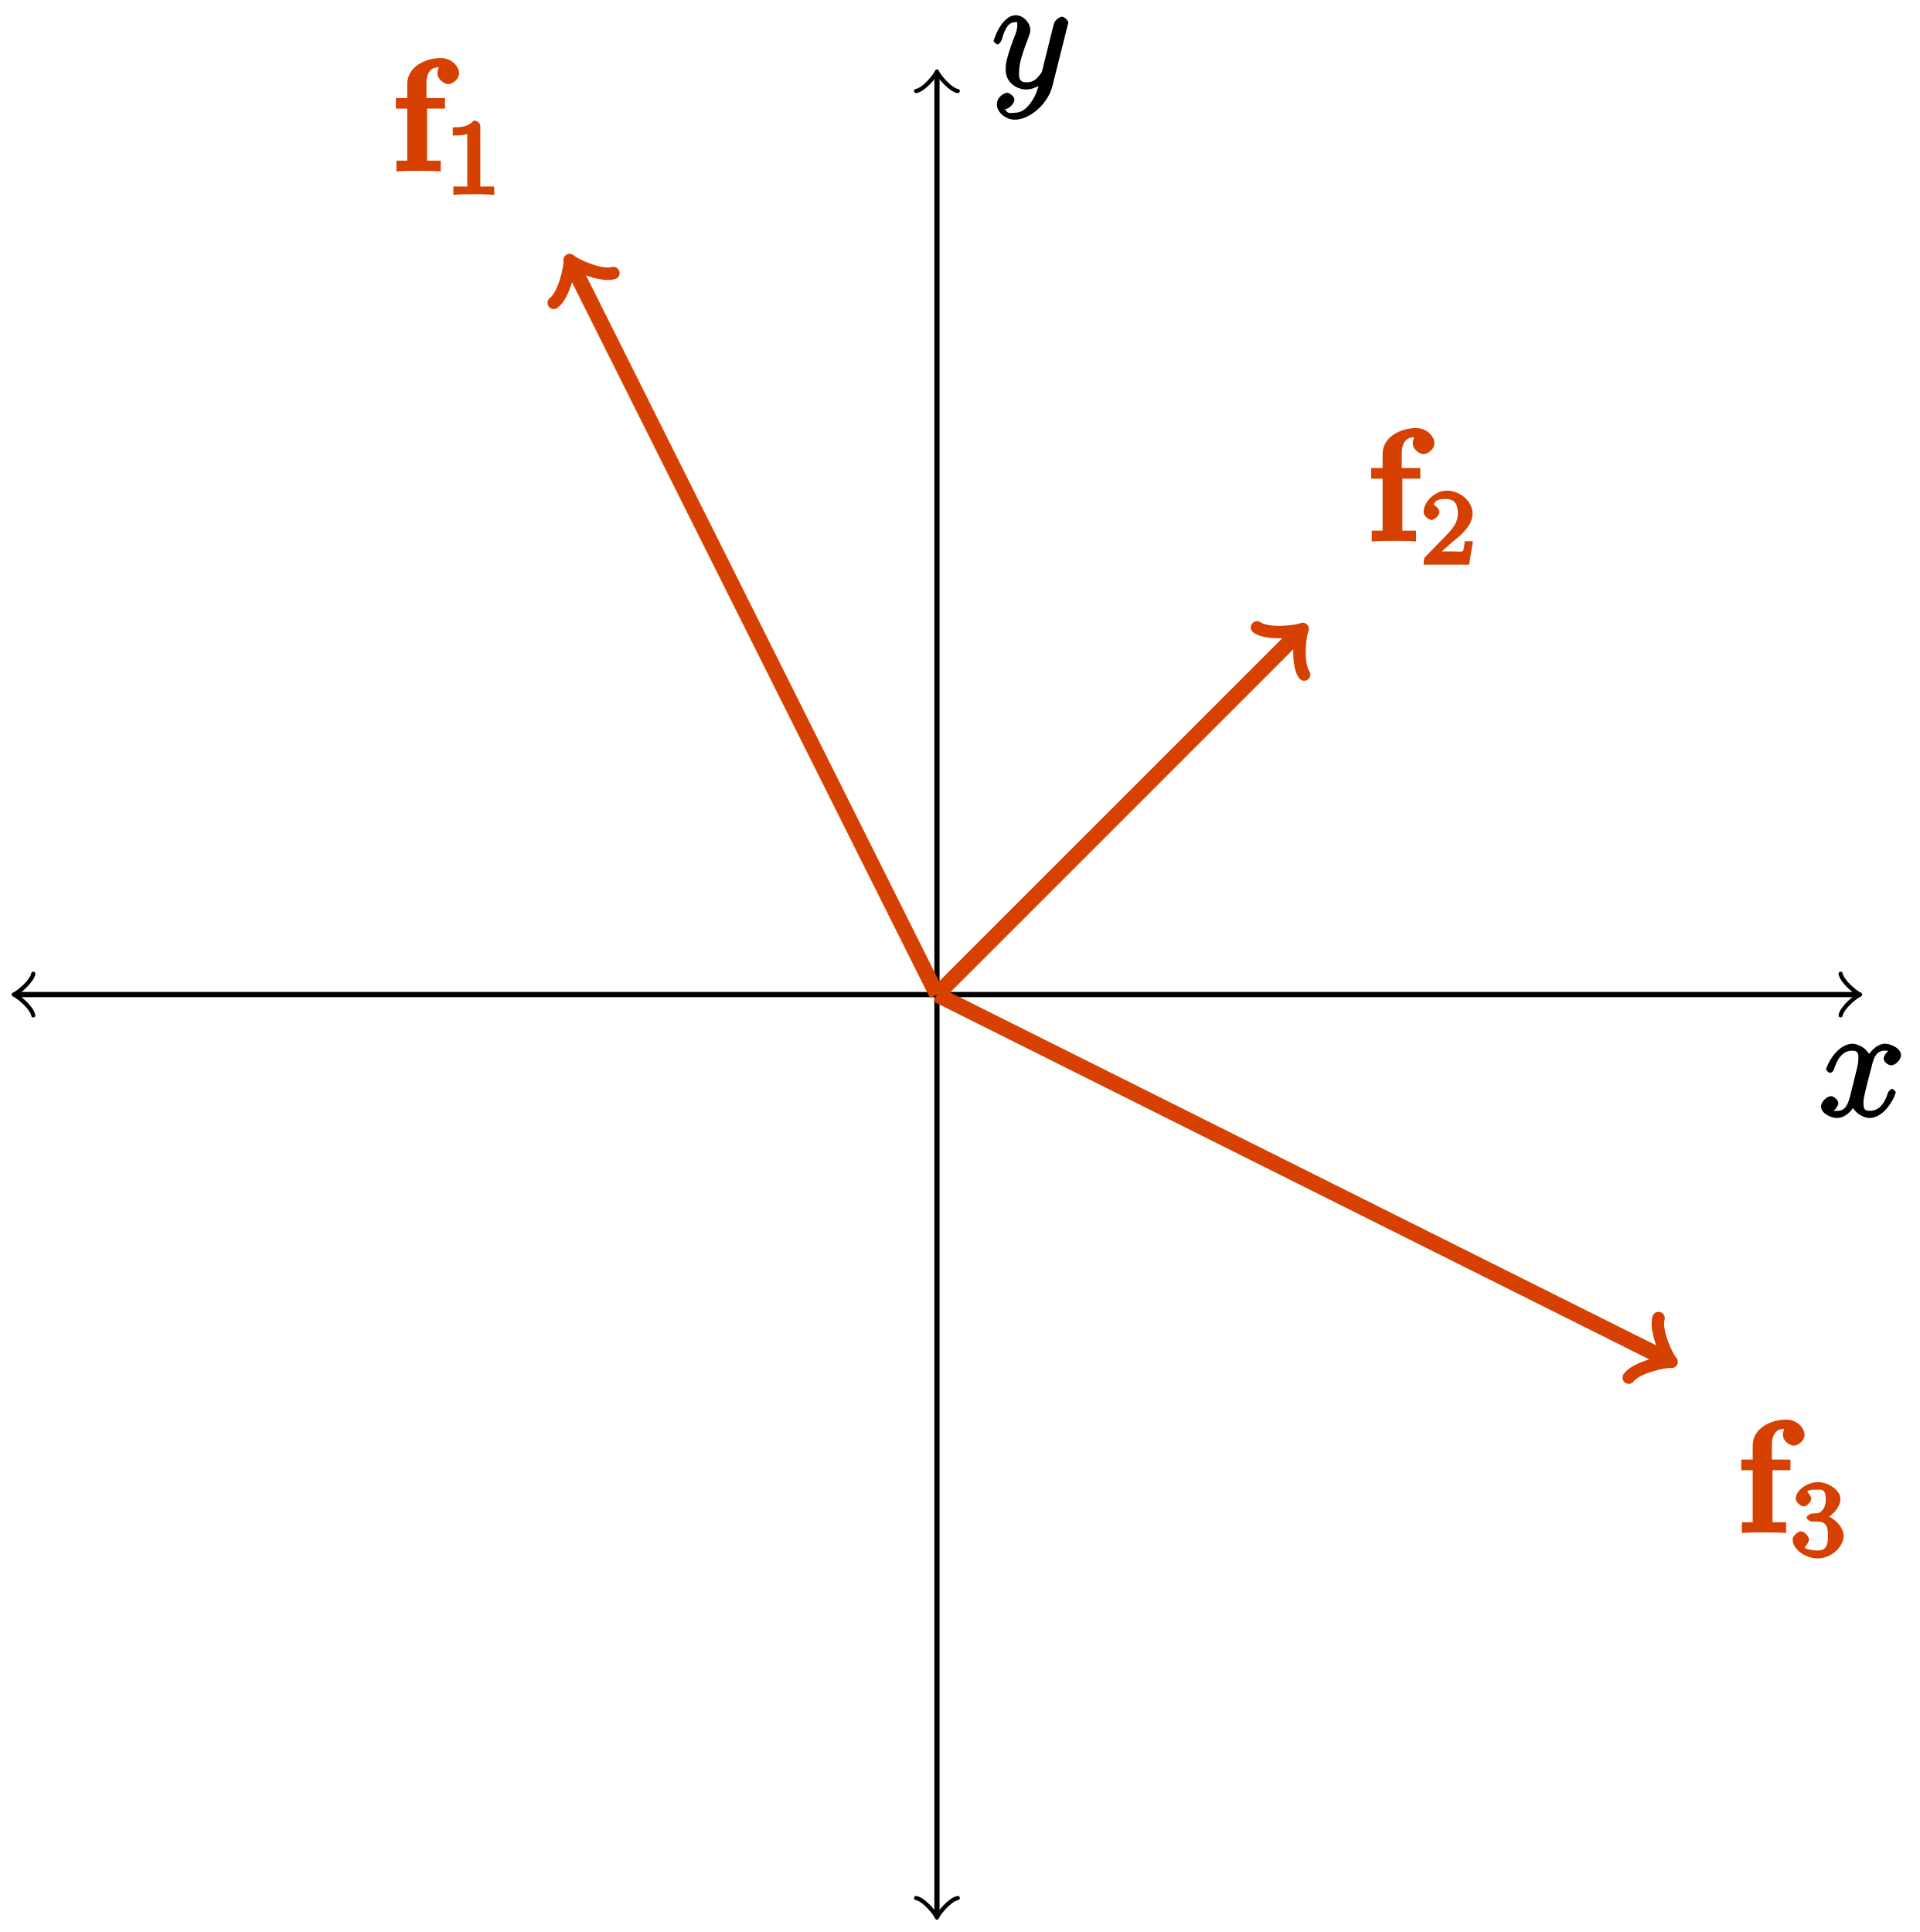
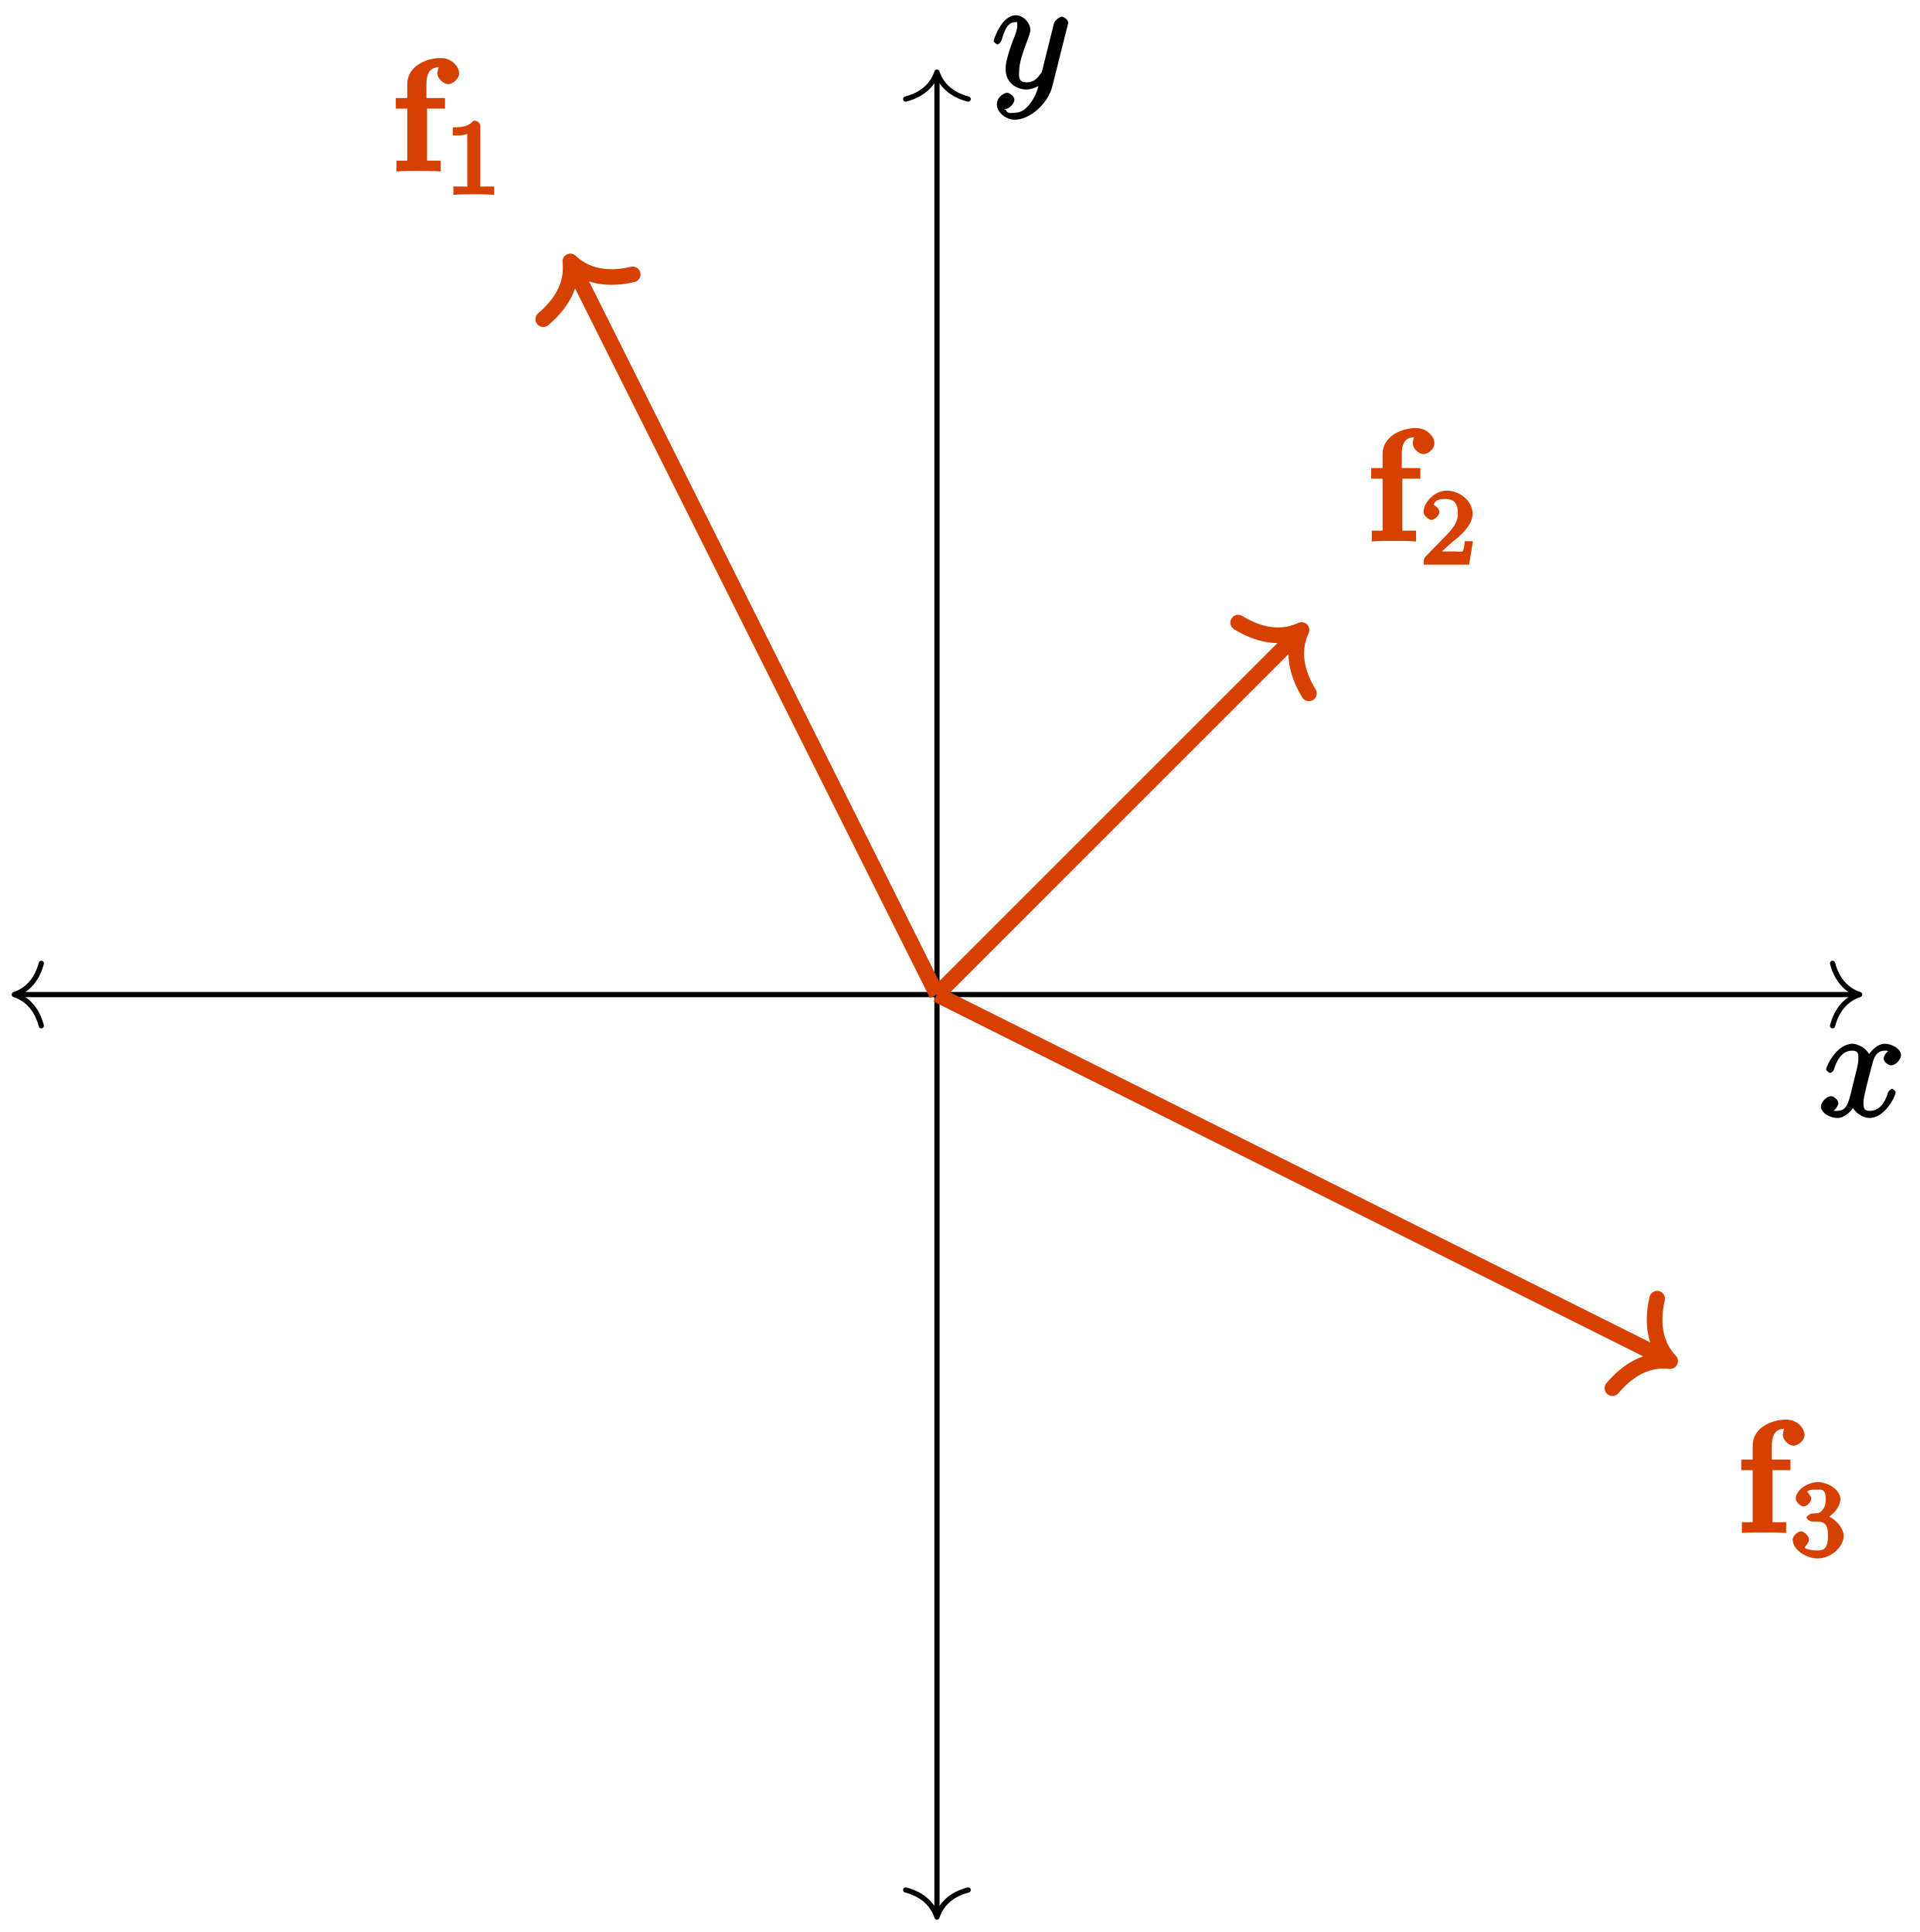
<svg xmlns="http://www.w3.org/2000/svg" xmlns:xlink="http://www.w3.org/1999/xlink" width="147pt" height="148pt" viewBox="0 0 147 148" version="1.1">
  <defs>
    <g>
      <symbol overflow="visible" id="glyph0-0">
        <path style="stroke:none;" d="" />
      </symbol>
      <symbol overflow="visible" id="glyph0-1">
        <path style="stroke:none;" d="M 5.672 -5.172 C 5.281 -5.109 4.969 -4.656 4.969 -4.438 C 4.969 -4.141 5.359 -3.906 5.531 -3.906 C 5.891 -3.906 6.297 -4.359 6.297 -4.688 C 6.297 -5.188 5.562 -5.562 5.062 -5.562 C 4.344 -5.562 3.766 -4.703 3.656 -4.469 L 3.984 -4.469 C 3.703 -5.359 2.812 -5.562 2.594 -5.562 C 1.375 -5.562 0.562 -3.844 0.562 -3.578 C 0.562 -3.531 0.781 -3.328 0.859 -3.328 C 0.953 -3.328 1.094 -3.438 1.156 -3.578 C 1.562 -4.922 2.219 -5.031 2.562 -5.031 C 3.094 -5.031 3.031 -4.672 3.031 -4.391 C 3.031 -4.125 2.969 -3.844 2.828 -3.281 L 2.422 -1.641 C 2.234 -0.922 2.062 -0.422 1.422 -0.422 C 1.359 -0.422 1.172 -0.375 0.922 -0.531 L 0.812 -0.281 C 1.25 -0.359 1.5 -0.859 1.5 -1 C 1.5 -1.25 1.156 -1.547 0.938 -1.547 C 0.641 -1.547 0.172 -1.141 0.172 -0.75 C 0.172 -0.25 0.891 0.125 1.406 0.125 C 1.984 0.125 2.5 -0.375 2.75 -0.859 L 2.469 -0.969 C 2.672 -0.266 3.438 0.125 3.875 0.125 C 5.094 0.125 5.891 -1.594 5.891 -1.859 C 5.891 -1.906 5.688 -2.109 5.625 -2.109 C 5.516 -2.109 5.328 -1.906 5.297 -1.812 C 4.969 -0.75 4.453 -0.422 3.906 -0.422 C 3.484 -0.422 3.422 -0.578 3.422 -1.062 C 3.422 -1.328 3.469 -1.516 3.656 -2.312 L 4.078 -3.938 C 4.25 -4.656 4.5 -5.031 5.062 -5.031 C 5.078 -5.031 5.297 -5.062 5.547 -4.906 Z M 5.672 -5.172 " />
      </symbol>
      <symbol overflow="visible" id="glyph0-2">
        <path style="stroke:none;" d="M 3.031 1.094 C 2.703 1.547 2.359 1.906 1.766 1.906 C 1.625 1.906 1.203 2.031 1.109 1.703 C 0.906 1.641 0.969 1.641 0.984 1.641 C 1.344 1.641 1.75 1.188 1.75 0.906 C 1.75 0.641 1.359 0.375 1.188 0.375 C 0.984 0.375 0.406 0.688 0.406 1.266 C 0.406 1.875 1.094 2.438 1.766 2.438 C 2.969 2.438 4.328 1.188 4.656 -0.125 L 5.828 -4.797 C 5.844 -4.859 5.875 -4.922 5.875 -5 C 5.875 -5.172 5.562 -5.453 5.391 -5.453 C 5.281 -5.453 4.859 -5.25 4.766 -4.891 L 3.891 -1.375 C 3.828 -1.156 3.875 -1.25 3.781 -1.109 C 3.531 -0.781 3.266 -0.422 2.688 -0.422 C 2.016 -0.422 2.109 -0.922 2.109 -1.25 C 2.109 -1.922 2.438 -2.844 2.766 -3.703 C 2.891 -4.047 2.969 -4.219 2.969 -4.453 C 2.969 -4.953 2.453 -5.562 1.859 -5.562 C 0.766 -5.562 0.156 -3.688 0.156 -3.578 C 0.156 -3.531 0.375 -3.328 0.453 -3.328 C 0.562 -3.328 0.734 -3.531 0.781 -3.688 C 1.062 -4.703 1.359 -5.031 1.828 -5.031 C 1.938 -5.031 1.969 -5.172 1.969 -4.781 C 1.969 -4.469 1.844 -4.125 1.656 -3.672 C 1.078 -2.109 1.078 -1.703 1.078 -1.422 C 1.078 -0.281 2.062 0.125 2.656 0.125 C 3 0.125 3.531 -0.031 3.844 -0.344 L 3.688 -0.516 C 3.516 0.141 3.438 0.5 3.031 1.094 Z M 3.031 1.094 " />
      </symbol>
      <symbol overflow="visible" id="glyph1-0">
        <path style="stroke:none;" d="" />
      </symbol>
      <symbol overflow="visible" id="glyph1-1">
        <path style="stroke:none;" d="M 2.594 -4.797 L 4.094 -4.797 L 4.094 -5.609 L 2.672 -5.609 L 2.672 -6.688 C 2.672 -7.922 3.328 -7.969 3.719 -7.969 C 3.844 -7.969 3.875 -7.953 3.625 -8.031 C 3.656 -8.062 3.516 -7.75 3.516 -7.5 C 3.516 -7.031 4.047 -6.672 4.344 -6.672 C 4.609 -6.672 5.172 -7 5.172 -7.516 C 5.172 -8.016 4.609 -8.672 3.766 -8.672 C 2.672 -8.672 1.203 -8.062 1.203 -6.672 L 1.203 -5.609 L 0.328 -5.609 L 0.328 -4.797 L 1.203 -4.797 L 1.203 -0.812 L 0.375 -0.812 L 0.375 0.016 C 0.797 -0.031 1.703 -0.031 2.031 -0.031 C 2.375 -0.031 3.344 -0.031 3.766 0.016 L 3.766 -0.812 L 2.719 -0.812 L 2.719 -4.797 Z M 2.594 -4.797 " />
      </symbol>
      <symbol overflow="visible" id="glyph2-0">
        <path style="stroke:none;" d="" />
      </symbol>
      <symbol overflow="visible" id="glyph2-1">
        <path style="stroke:none;" d="M 2.688 -5.266 C 2.688 -5.469 2.484 -5.672 2.188 -5.672 C 1.812 -5.297 1.516 -5.156 0.578 -5.156 L 0.578 -4.531 C 0.984 -4.531 1.406 -4.531 1.688 -4.656 L 1.688 -0.844 C 1.688 -0.547 1.844 -0.625 1.094 -0.625 L 0.625 -0.625 L 0.625 0.016 C 1.141 -0.031 1.828 -0.031 2.188 -0.031 C 2.547 -0.031 3.234 -0.031 3.75 0.016 L 3.75 -0.625 L 3.281 -0.625 C 2.531 -0.625 2.688 -0.547 2.688 -0.844 Z M 2.688 -5.266 " />
      </symbol>
      <symbol overflow="visible" id="glyph2-2">
        <path style="stroke:none;" d="M 2.375 -1.688 C 2.5 -1.797 2.844 -2.062 2.969 -2.172 C 3.453 -2.625 3.984 -3.203 3.984 -3.922 C 3.984 -4.875 3 -5.672 2.016 -5.672 C 1.047 -5.672 0.234 -4.75 0.234 -4.047 C 0.234 -3.656 0.734 -3.422 0.844 -3.422 C 1.016 -3.422 1.438 -3.719 1.438 -4.031 C 1.438 -4.438 0.859 -4.625 1.016 -4.625 C 1.172 -5.016 1.531 -5.031 1.922 -5.031 C 2.656 -5.031 2.859 -4.594 2.859 -3.922 C 2.859 -3.094 2.328 -2.609 1.391 -1.656 L 0.375 -0.609 C 0.281 -0.531 0.234 -0.375 0.234 0 L 3.719 0 L 4.016 -1.797 L 3.391 -1.797 C 3.344 -1.453 3.328 -1.172 3.234 -1.031 C 3.188 -0.969 2.719 -1.016 2.594 -1.016 L 1.172 -1.016 L 1.297 -0.703 Z M 2.375 -1.688 " />
      </symbol>
      <symbol overflow="visible" id="glyph2-3">
        <path style="stroke:none;" d="M 2.016 -2.656 C 2.641 -2.656 2.859 -2.375 2.859 -1.547 C 2.859 -0.547 2.484 -0.438 2.062 -0.438 C 1.625 -0.438 1.141 -0.547 1.078 -0.656 C 1.031 -0.656 1.406 -1.016 1.406 -1.281 C 1.406 -1.531 1.047 -1.906 0.781 -1.906 C 0.578 -1.906 0.156 -1.578 0.156 -1.266 C 0.156 -0.516 1.156 0.172 2.078 0.172 C 3.125 0.172 4.062 -0.75 4.062 -1.547 C 4.062 -2.203 3.344 -3 2.531 -3.172 L 2.531 -2.812 C 3.156 -3.031 3.812 -3.75 3.812 -4.391 C 3.812 -5.031 2.922 -5.672 2.094 -5.672 C 1.234 -5.672 0.391 -5.016 0.391 -4.422 C 0.391 -4.125 0.781 -3.812 1 -3.812 C 1.25 -3.812 1.578 -4.172 1.578 -4.406 C 1.578 -4.688 1.141 -4.984 1.328 -4.984 C 1.438 -5.125 1.922 -5.094 2.062 -5.094 C 2.266 -5.094 2.688 -5.219 2.688 -4.391 C 2.688 -3.828 2.516 -3.625 2.406 -3.5 C 2.156 -3.25 2.109 -3.297 1.625 -3.266 C 1.469 -3.25 1.219 -3.062 1.219 -2.953 C 1.219 -2.844 1.484 -2.656 1.625 -2.656 Z M 2.016 -2.656 " />
      </symbol>
    </g>
  </defs>
  <g id="surface1">
-     <path style="fill:none;stroke-width:0.399;stroke-linecap:butt;stroke-linejoin:miter;stroke:rgb(0%,0%,0%);stroke-opacity:1;stroke-miterlimit:10;" d="M -70.408 -0.001 L 70.408 -0.001 " transform="matrix(1,0,0,-1,71.76,76.187)" />
-     <path style="fill:none;stroke-width:0.319;stroke-linecap:round;stroke-linejoin:round;stroke:rgb(0%,0%,0%);stroke-opacity:1;stroke-miterlimit:10;" d="M -1.196 1.594 C -1.094 0.997 -0 0.098 0.3 0.001 C -0 -0.101 -1.094 -0.996 -1.196 -1.593 " transform="matrix(-1,0,0,1,1.35126,76.187)" />
-     <path style="fill:none;stroke-width:0.319;stroke-linecap:round;stroke-linejoin:round;stroke:rgb(0%,0%,0%);stroke-opacity:1;stroke-miterlimit:10;" d="M -1.196 1.593 C -1.095 0.996 -0.001 0.101 0.3 -0.001 C -0.001 -0.098 -1.095 -0.997 -1.196 -1.594 " transform="matrix(1,0,0,-1,142.1687,76.187)" />
+     <path style="fill:none;stroke-width:0.399;stroke-linecap:butt;stroke-linejoin:miter;stroke:rgb(0%,0%,0%);stroke-opacity:1;stroke-miterlimit:10;" d="M -70.467 -0.001 L 70.467 -0.001 " transform="matrix(1,0,0,-1,71.76,76.187)" />
+     <path style="fill:none;stroke-width:0.399;stroke-linecap:round;stroke-linejoin:round;stroke:rgb(0%,0%,0%);stroke-opacity:1;stroke-miterlimit:10;" d="M -2.072 2.391 C -1.693 0.958 -0.849 0.278 -0.002 0.001 C -0.849 -0.281 -1.693 -0.957 -2.072 -2.39 " transform="matrix(-1,0,0,1,1.09224,76.187)" />
+     <path style="fill:none;stroke-width:0.399;stroke-linecap:round;stroke-linejoin:round;stroke:rgb(0%,0%,0%);stroke-opacity:1;stroke-miterlimit:10;" d="M -2.072 2.39 C -1.693 0.957 -0.85 0.281 0.002 -0.001 C -0.85 -0.278 -1.693 -0.958 -2.072 -2.391 " transform="matrix(1,0,0,-1,142.4278,76.187)" />
    <g style="fill:rgb(0%,0%,0%);fill-opacity:1;">
      <use xlink:href="#glyph0-1" x="139.301" y="85.518" />
    </g>
-     <path style="fill:none;stroke-width:0.399;stroke-linecap:butt;stroke-linejoin:miter;stroke:rgb(0%,0%,0%);stroke-opacity:1;stroke-miterlimit:10;" d="M 0.002 -70.411 L 0.002 70.41 " transform="matrix(1,0,0,-1,71.76,76.187)" />
-     <path style="fill:none;stroke-width:0.319;stroke-linecap:round;stroke-linejoin:round;stroke:rgb(0%,0%,0%);stroke-opacity:1;stroke-miterlimit:10;" d="M -1.197 1.595 C -1.096 0.998 0.002 0.099 0.299 0.002 C 0.002 -0.1 -1.096 -0.994 -1.197 -1.596 " transform="matrix(0,1,1,0,71.76,146.5957)" />
-     <path style="fill:none;stroke-width:0.319;stroke-linecap:round;stroke-linejoin:round;stroke:rgb(0%,0%,0%);stroke-opacity:1;stroke-miterlimit:10;" d="M -1.194 1.596 C -1.097 0.994 0.001 0.1 0.298 -0.002 C 0.001 -0.099 -1.097 -0.998 -1.194 -1.595 " transform="matrix(0,-1,-1,0,71.76,5.77826)" />
+     <path style="fill:none;stroke-width:0.399;stroke-linecap:butt;stroke-linejoin:miter;stroke:rgb(0%,0%,0%);stroke-opacity:1;stroke-miterlimit:10;" d="M 0.002 -70.469 L 0.002 70.468 " transform="matrix(1,0,0,-1,71.76,76.187)" />
+     <path style="fill:none;stroke-width:0.399;stroke-linecap:round;stroke-linejoin:round;stroke:rgb(0%,0%,0%);stroke-opacity:1;stroke-miterlimit:10;" d="M -2.074 2.392 C -1.695 0.955 -0.851 0.279 0.001 0.002 C -0.851 -0.28 -1.695 -0.955 -2.074 -2.393 " transform="matrix(0,1,1,0,71.76,146.8548)" />
+     <path style="fill:none;stroke-width:0.399;stroke-linecap:round;stroke-linejoin:round;stroke:rgb(0%,0%,0%);stroke-opacity:1;stroke-miterlimit:10;" d="M -2.071 2.393 C -1.692 0.955 -0.852 0.28 -0 -0.002 C -0.852 -0.279 -1.692 -0.955 -2.071 -2.392 " transform="matrix(0,-1,-1,0,71.76,5.51924)" />
    <g style="fill:rgb(0%,0%,0%);fill-opacity:1;">
      <use xlink:href="#glyph0-2" x="75.944" y="6.731" />
    </g>
-     <path style="fill:none;stroke-width:1.196;stroke-linecap:butt;stroke-linejoin:miter;stroke:rgb(83.899%,25.099%,0%);stroke-opacity:1;stroke-miterlimit:10;" d="M 0.002 -0.001 L -27.92 55.839 " transform="matrix(1,0,0,-1,71.76,76.187)" />
-     <path style="fill:none;stroke-width:0.956;stroke-linecap:round;stroke-linejoin:round;stroke:rgb(83.899%,25.099%,0%);stroke-opacity:1;stroke-miterlimit:10;" d="M -1.911 2.551 C -1.752 1.594 -0.002 0.159 0.477 -0.001 C -0 -0.16 -1.752 -1.595 -1.911 -2.55 " transform="matrix(-0.4472,-0.89442,-0.89442,0.4472,43.8409,20.34883)" />
-     <g style="fill:rgb(83.922%,25.098%,0%);fill-opacity:1;">
+     <path style="fill:none;stroke-width:1.196;stroke-linecap:butt;stroke-linejoin:miter;stroke:rgb(83.899%,25.099%,0%);stroke-opacity:1;stroke-miterlimit:10;" d="M 0.002 -0.001 L -27.811 55.624 " transform="matrix(1,0,0,-1,71.76,76.187)" />
+     <path style="fill:none;stroke-width:1.196;stroke-linecap:round;stroke-linejoin:round;stroke:rgb(83.899%,25.099%,0%);stroke-opacity:1;stroke-miterlimit:10;" d="M -3.028 3.83 C -2.475 1.531 -1.243 0.448 0.001 0 C -1.241 -0.449 -2.476 -1.53 -3.028 -3.831 " transform="matrix(-0.44717,-0.89436,-0.89436,0.44717,43.6805,20.028)" />
+     <g style="fill:rgb(83.899%,25.099%,0%);fill-opacity:1;">
      <use xlink:href="#glyph1-1" x="29.989" y="13.118" />
    </g>
-     <g style="fill:rgb(83.922%,25.098%,0%);fill-opacity:1;">
+     <g style="fill:rgb(83.899%,25.099%,0%);fill-opacity:1;">
      <use xlink:href="#glyph2-1" x="34.099" y="14.911" />
    </g>
-     <path style="fill:none;stroke-width:1.196;stroke-linecap:butt;stroke-linejoin:miter;stroke:rgb(83.899%,25.099%,0%);stroke-opacity:1;stroke-miterlimit:10;" d="M 0.002 -0.001 L 27.67 27.671 " transform="matrix(1,0,0,-1,71.76,76.187)" />
-     <path style="fill:none;stroke-width:0.956;stroke-linecap:round;stroke-linejoin:round;stroke:rgb(83.899%,25.099%,0%);stroke-opacity:1;stroke-miterlimit:10;" d="M -1.914 2.551 C -1.754 1.595 0 0.161 0.478 -0.002 C 0 -0.159 -1.754 -1.593 -1.911 -2.551 " transform="matrix(0.70712,-0.7071,-0.7071,-0.70712,99.4305,48.51648)" />
-     <g style="fill:rgb(83.922%,25.098%,0%);fill-opacity:1;">
+     <path style="fill:none;stroke-width:1.196;stroke-linecap:butt;stroke-linejoin:miter;stroke:rgb(83.899%,25.099%,0%);stroke-opacity:1;stroke-miterlimit:10;" d="M 0.002 -0.001 L 27.502 27.5 " transform="matrix(1,0,0,-1,71.76,76.187)" />
+     <path style="fill:none;stroke-width:1.196;stroke-linecap:round;stroke-linejoin:round;stroke:rgb(83.899%,25.099%,0%);stroke-opacity:1;stroke-miterlimit:10;" d="M -3.03 3.832 C -2.474 1.531 -1.243 0.449 0 0.001 C -1.243 -0.446 -2.477 -1.532 -3.03 -3.83 " transform="matrix(0.7071,-0.7071,-0.7071,-0.7071,99.68413,48.26287)" />
+     <g style="fill:rgb(83.899%,25.099%,0%);fill-opacity:1;">
      <use xlink:href="#glyph1-1" x="104.689" y="41.464" />
    </g>
-     <g style="fill:rgb(83.922%,25.098%,0%);fill-opacity:1;">
+     <g style="fill:rgb(83.899%,25.099%,0%);fill-opacity:1;">
      <use xlink:href="#glyph2-2" x="108.799" y="43.257" />
    </g>
-     <path style="fill:none;stroke-width:1.196;stroke-linecap:butt;stroke-linejoin:miter;stroke:rgb(83.899%,25.099%,0%);stroke-opacity:1;stroke-miterlimit:10;" d="M 0.002 -0.001 L 55.838 -27.918 " transform="matrix(1,0,0,-1,71.76,76.187)" />
-     <path style="fill:none;stroke-width:0.956;stroke-linecap:round;stroke-linejoin:round;stroke:rgb(83.899%,25.099%,0%);stroke-opacity:1;stroke-miterlimit:10;" d="M -1.914 2.551 C -1.755 1.595 -0.001 0.158 0.48 0 C 0.001 -0.16 -1.755 -1.593 -1.914 -2.55 " transform="matrix(0.89442,0.4472,0.4472,-0.89442,127.5982,104.1061)" />
-     <g style="fill:rgb(83.922%,25.098%,0%);fill-opacity:1;">
+     <path style="fill:none;stroke-width:1.196;stroke-linecap:butt;stroke-linejoin:miter;stroke:rgb(83.899%,25.099%,0%);stroke-opacity:1;stroke-miterlimit:10;" d="M 0.002 -0.001 L 55.623 -27.813 " transform="matrix(1,0,0,-1,71.76,76.187)" />
+     <path style="fill:none;stroke-width:1.196;stroke-linecap:round;stroke-linejoin:round;stroke:rgb(83.899%,25.099%,0%);stroke-opacity:1;stroke-miterlimit:10;" d="M -3.031 3.832 C -2.475 1.533 -1.242 0.446 -0.001 0 C -1.242 -0.445 -2.475 -1.534 -3.029 -3.833 " transform="matrix(0.89436,0.44717,0.44717,-0.89436,127.919,104.2665)" />
+     <g style="fill:rgb(83.899%,25.099%,0%);fill-opacity:1;">
      <use xlink:href="#glyph1-1" x="133.036" y="117.419" />
    </g>
-     <g style="fill:rgb(83.922%,25.098%,0%);fill-opacity:1;">
+     <g style="fill:rgb(83.899%,25.099%,0%);fill-opacity:1;">
      <use xlink:href="#glyph2-3" x="137.146" y="119.212" />
    </g>
  </g>
</svg>
